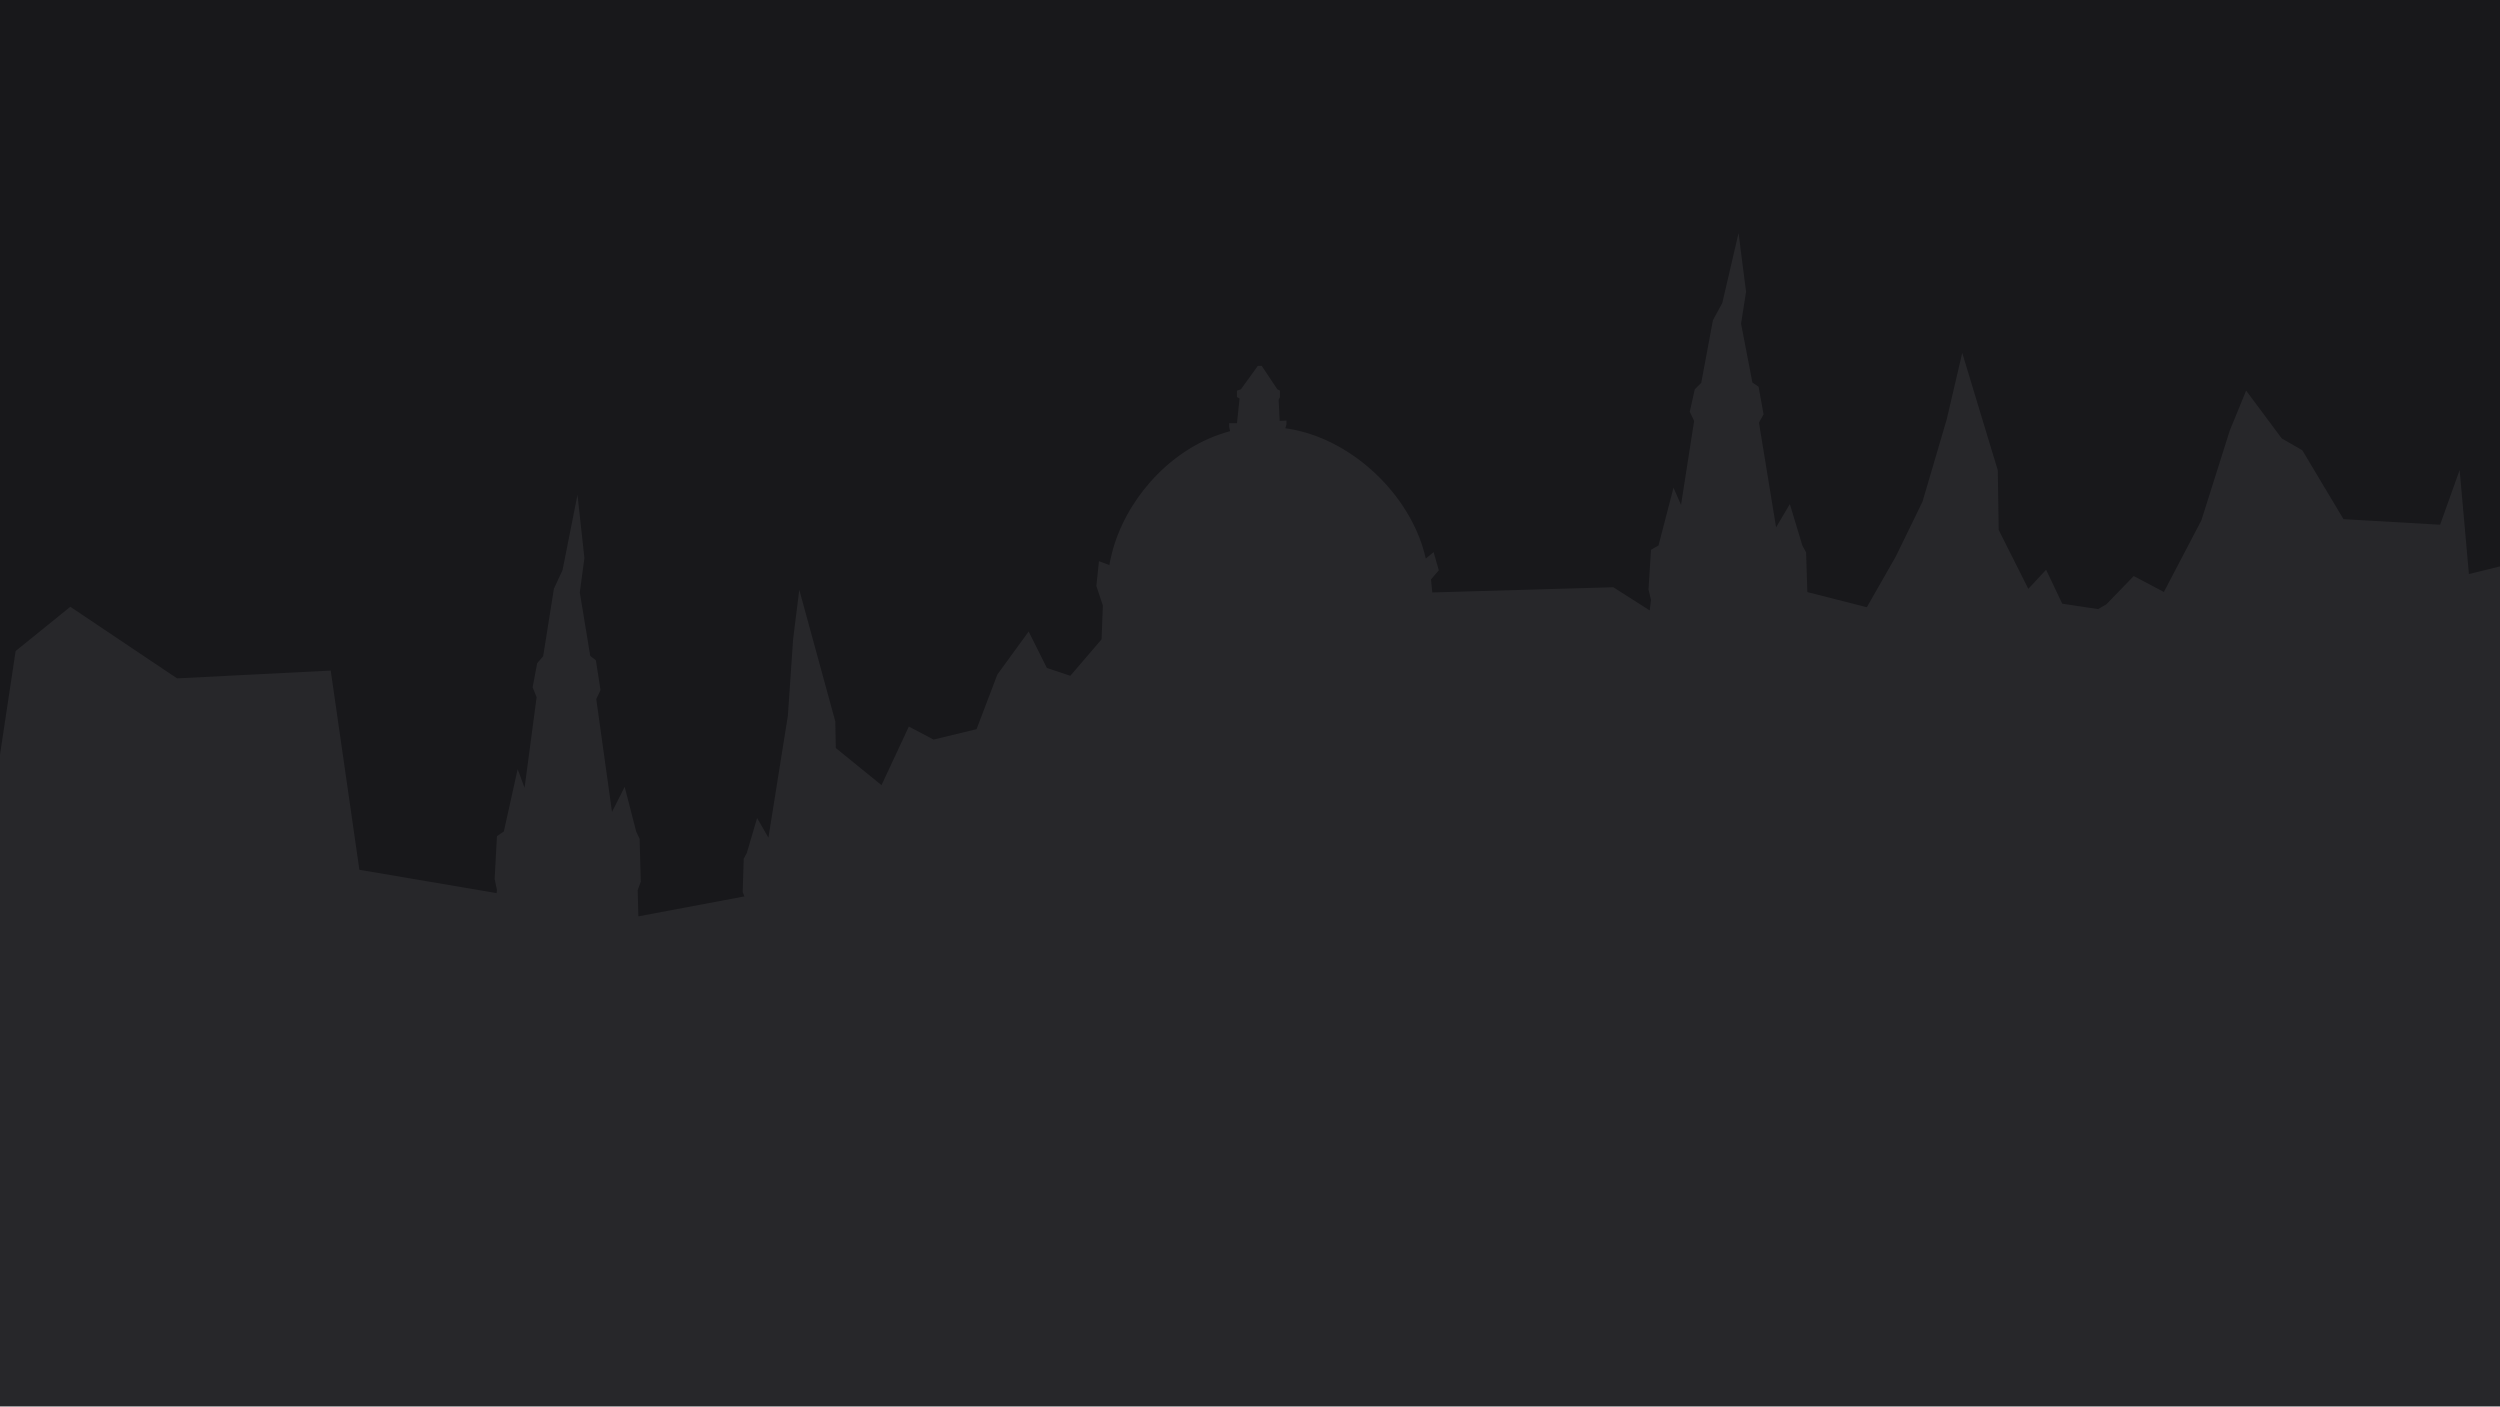
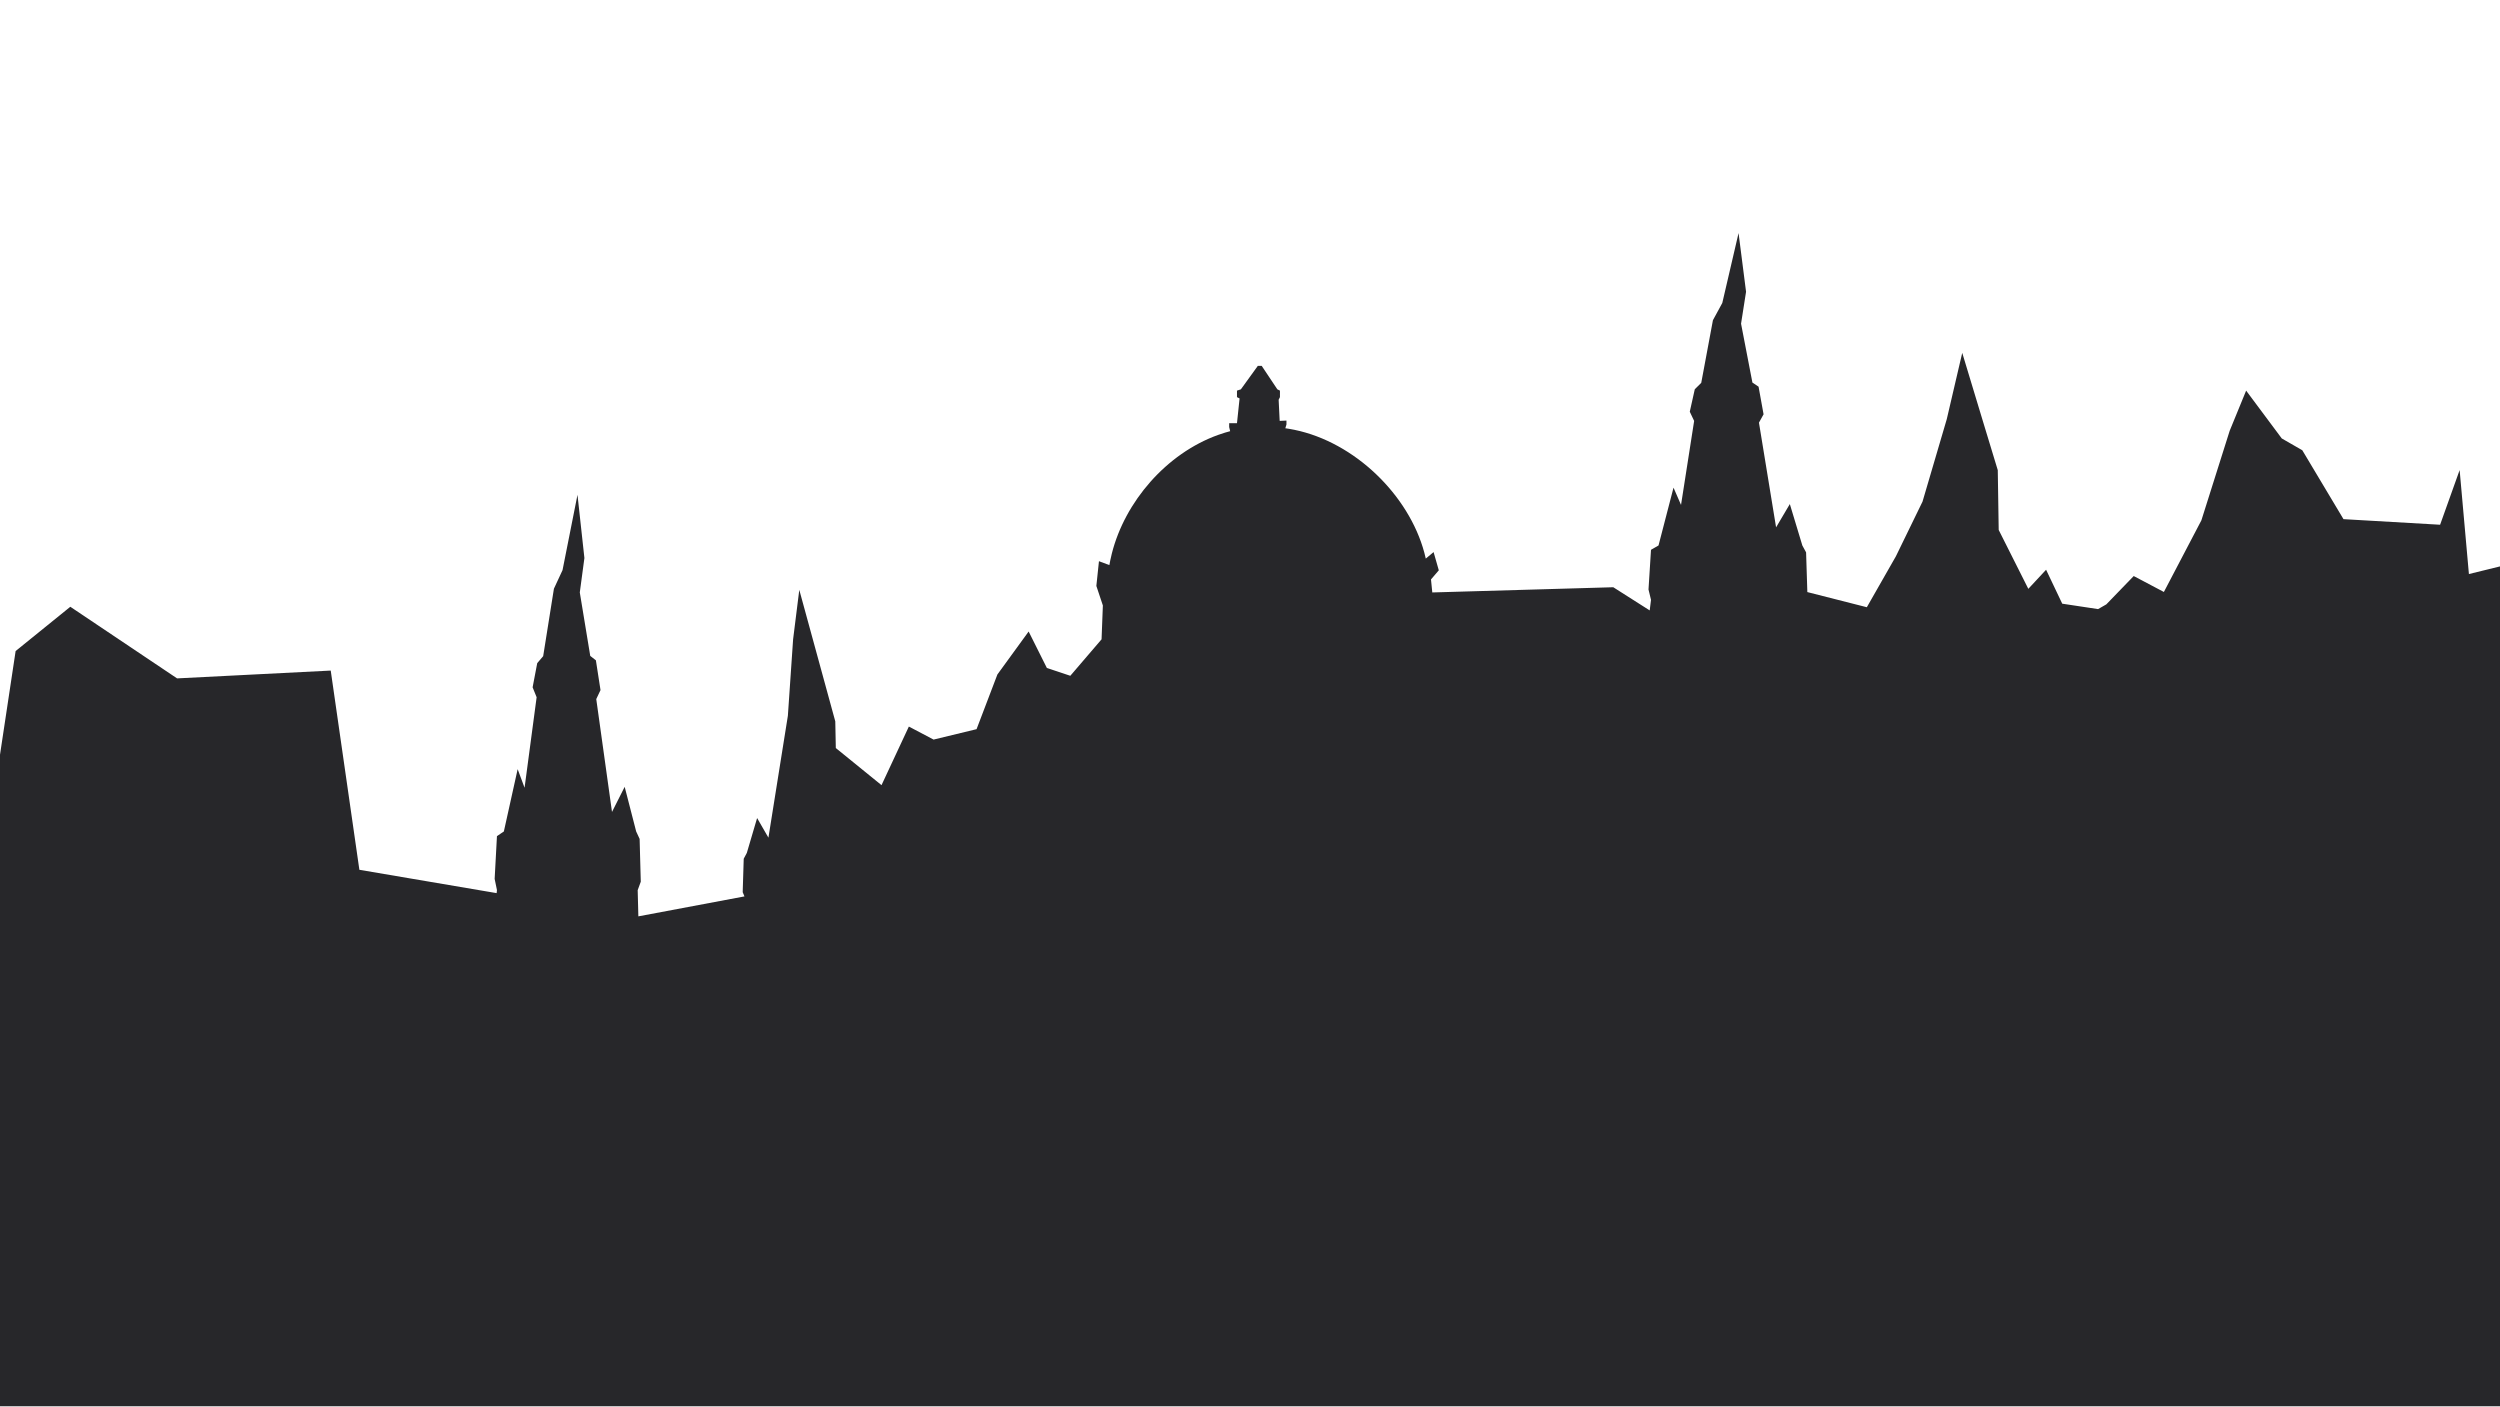
<svg xmlns="http://www.w3.org/2000/svg" id="a" data-name="Layer 1" viewBox="0 0 1920 1080">
  <defs>
    <style>
-       .d {
-         fill: #18181b;
-       }
- 
      .e {
        fill: #27272a;
      }
    </style>
  </defs>
-   <g id="b" data-name="backcover">
-     <rect class="d" width="1920" height="1080" />
-   </g>
  <path id="c" data-name="middleground" class="e" d="m1920,435v645H0v-500.37c4-26.54,8-53.09,12-79.63,14-11.33,28-22.67,42-34,27.33,18.33,54.67,36.67,82,55,39.33-2,78.67-4,118-6,7.33,51,14.67,102,22,153,35.14,5.97,70.27,11.95,105.41,17.92.04-.39.09-.78.13-1.18.04-.39.08-.78.12-1.17-.59-2.86-1.18-5.71-1.77-8.57.59-10.95,1.18-21.9,1.77-32.86,1.77-1.19,3.53-2.38,5.3-3.57,3.53-15.95,7.07-31.9,10.6-47.86,1.77,4.77,3.54,9.53,5.31,14.29,3.09-23.17,6.17-46.35,9.26-69.52-1.02-2.54-2.05-5.08-3.08-7.62,1.18-6.19,2.36-12.38,3.54-18.57,1.52-1.78,3.04-3.56,4.57-5.35,2.75-17.27,5.5-34.55,8.25-51.82,2.21-4.75,4.41-9.51,6.62-14.26,3.83-19.29,7.66-38.57,11.48-57.86,1.77,16.19,3.54,32.38,5.31,48.57l-3.54,26.43c2.68,16.24,5.35,32.48,8.03,48.73,1.45,1.14,2.89,2.27,4.34,3.41l3.54,22.86c-1.09,2.3-2.17,4.6-3.26,6.9,4.03,28.89,8.06,57.78,12.09,86.67,3.24-6.43,6.48-12.86,9.73-19.28,2.94,11.42,5.89,22.85,8.83,34.28.89,1.91,1.77,3.81,2.65,5.72.3,10.95.59,21.9.89,32.85-.79,2.17-1.59,4.33-2.38,6.5.17,6.71.35,13.41.52,20.12,27.16-5.11,54.33-10.21,81.49-15.32-.45-1.08-.9-2.17-1.36-3.25.27-8.56.53-17.12.79-25.68.79-1.49,1.59-2.98,2.38-4.46,2.63-8.93,5.26-17.86,7.9-26.79,2.89,5.02,5.79,10.04,8.69,15.07,3.6-22.58,7.2-45.15,10.8-67.73,1.38-8.64,2.76-17.28,4.14-25.92,1.34-19.58,2.68-39.15,4.02-58.73,1.58-12.65,3.16-25.3,4.74-37.95,9.21,33.67,18.43,67.35,27.65,101.02.13,6.83.27,13.65.4,20.47,11.7,9.5,23.4,19.01,35.1,28.51l21-45c6.33,3.33,12.67,6.67,19,10,11-2.67,22-5.33,33-8,5.33-14,10.67-28,16-42l24-33c4.67,9.33,9.33,18.67,14,28l18,6c8-9.33,16-18.67,24-28,.33-8.67.67-17.33,1-26-1.67-5-3.33-10-5-15,.67-6.33,1.33-12.67,2-19,2.67,1,5.33,2,8,3,.3-1.75.9-5,1.91-8.98,10.06-39.71,41.79-76.65,81.49-90.96,4-1.44,7.32-2.38,9.36-2.91-.26-1.05-.51-2.1-.76-3.15v-3h6c.67-6.33,1.33-12.67,2-19-.67-.33-1.33-.67-2-1v-5c1-.33,2-.67,3-1,4.33-6,8.67-12,13-18h3l12,18c.67.33,1.33.67,2,1v5c-.33.67-.67,1.33-1,2,.26,5.41.53,10.82.79,16.24,1.74-.08,3.47-.16,5.21-.24v3c-.29.97-.58,1.93-.87,2.9,1.31.18,3.82.55,6.93,1.19,46.37,9.53,87.95,50.06,99.84,94.42.57,2.12.95,3.82,1.1,4.49,2-1.67,4-3.33,6-5,1.33,4.67,2.67,9.33,4,14-2,2.33-4,4.67-6,7,.33,3.33.67,6.67,1,10,46.33-1.33,92.67-2.67,139-4,9.32,5.93,18.65,11.87,27.97,17.8.34-2.7.67-5.41,1-8.11-.64-2.66-1.28-5.31-1.92-7.96.64-10.16,1.28-20.32,1.92-30.49,1.92-1.1,3.84-2.21,5.77-3.31,3.84-14.8,7.68-29.6,11.52-44.41,1.92,4.42,3.84,8.84,5.77,13.26,3.35-21.5,6.71-43.01,10.07-64.51-1.12-2.36-2.23-4.72-3.35-7.07,1.28-5.75,2.56-11.49,3.84-17.23,1.66-1.66,3.31-3.31,4.97-4.96,2.99-16.03,5.98-32.06,8.97-48.09,2.4-4.41,4.8-8.82,7.19-13.23,4.17-17.9,8.33-35.79,12.49-53.69,1.92,15.02,3.84,30.05,5.76,45.07-1.28,8.17-2.56,16.35-3.84,24.52,2.91,15.07,5.82,30.15,8.72,45.22,1.58,1.05,3.15,2.11,4.73,3.17,1.28,7.07,2.56,14.14,3.84,21.21-1.18,2.13-2.36,4.26-3.54,6.4,4.38,26.81,8.77,53.61,13.15,80.42,3.52-5.96,7.04-11.93,10.56-17.89,3.2,10.6,6.41,21.21,9.61,31.81.96,1.77,1.92,3.54,2.88,5.3.32,10.17.64,20.33.96,30.49,15.23,3.877,30.46,7.753,45.69,11.63,7.44-13.04,14.88-26.07,22.32-39.11,6.82-14,13.63-28,20.45-42.01,2.35-7.99,4.7-15.98,7.05-23.97,3.86-13.14,7.72-26.28,11.59-39.42,3.95-16.94,7.91-33.89,11.86-50.84,5.34,17.68,10.68,35.36,16.03,53.03,3.75,12.36,7.5,24.71,11.26,37.06.24,15.3.47,30.61.71,45.91,7.58,15.08,15.17,30.15,22.75,45.23,4.55-4.89,9.1-9.78,13.65-14.67,4.13,8.69,8.26,17.38,12.4,26.07,9.177,1.387,18.353,2.773,27.53,4.16,2.11-1.21,4.21-2.42,6.32-3.63,7.02-7.25,14.04-14.51,21.05-21.76,7.72,4.08,15.44,8.16,23.16,12.24,9.61-18.34,19.21-36.68,28.81-55.03,7.24-22.92,14.49-45.85,21.73-68.77,4.21-10.28,8.42-20.56,12.63-30.84,9.12,12.24,18.25,24.49,27.37,36.73,5.26,3.02,10.51,6.04,15.76,9.06,6.56,10.97,13.12,21.93,19.67,32.9,3.99,6.67,7.98,13.35,11.97,20.02,24.73,1.43,49.47,2.86,74.2,4.29l15-42c2.37,26.63,4.74,53.25,7.12,79.87,7.96-1.96,15.92-3.91,23.88-5.87Z" />
</svg>
